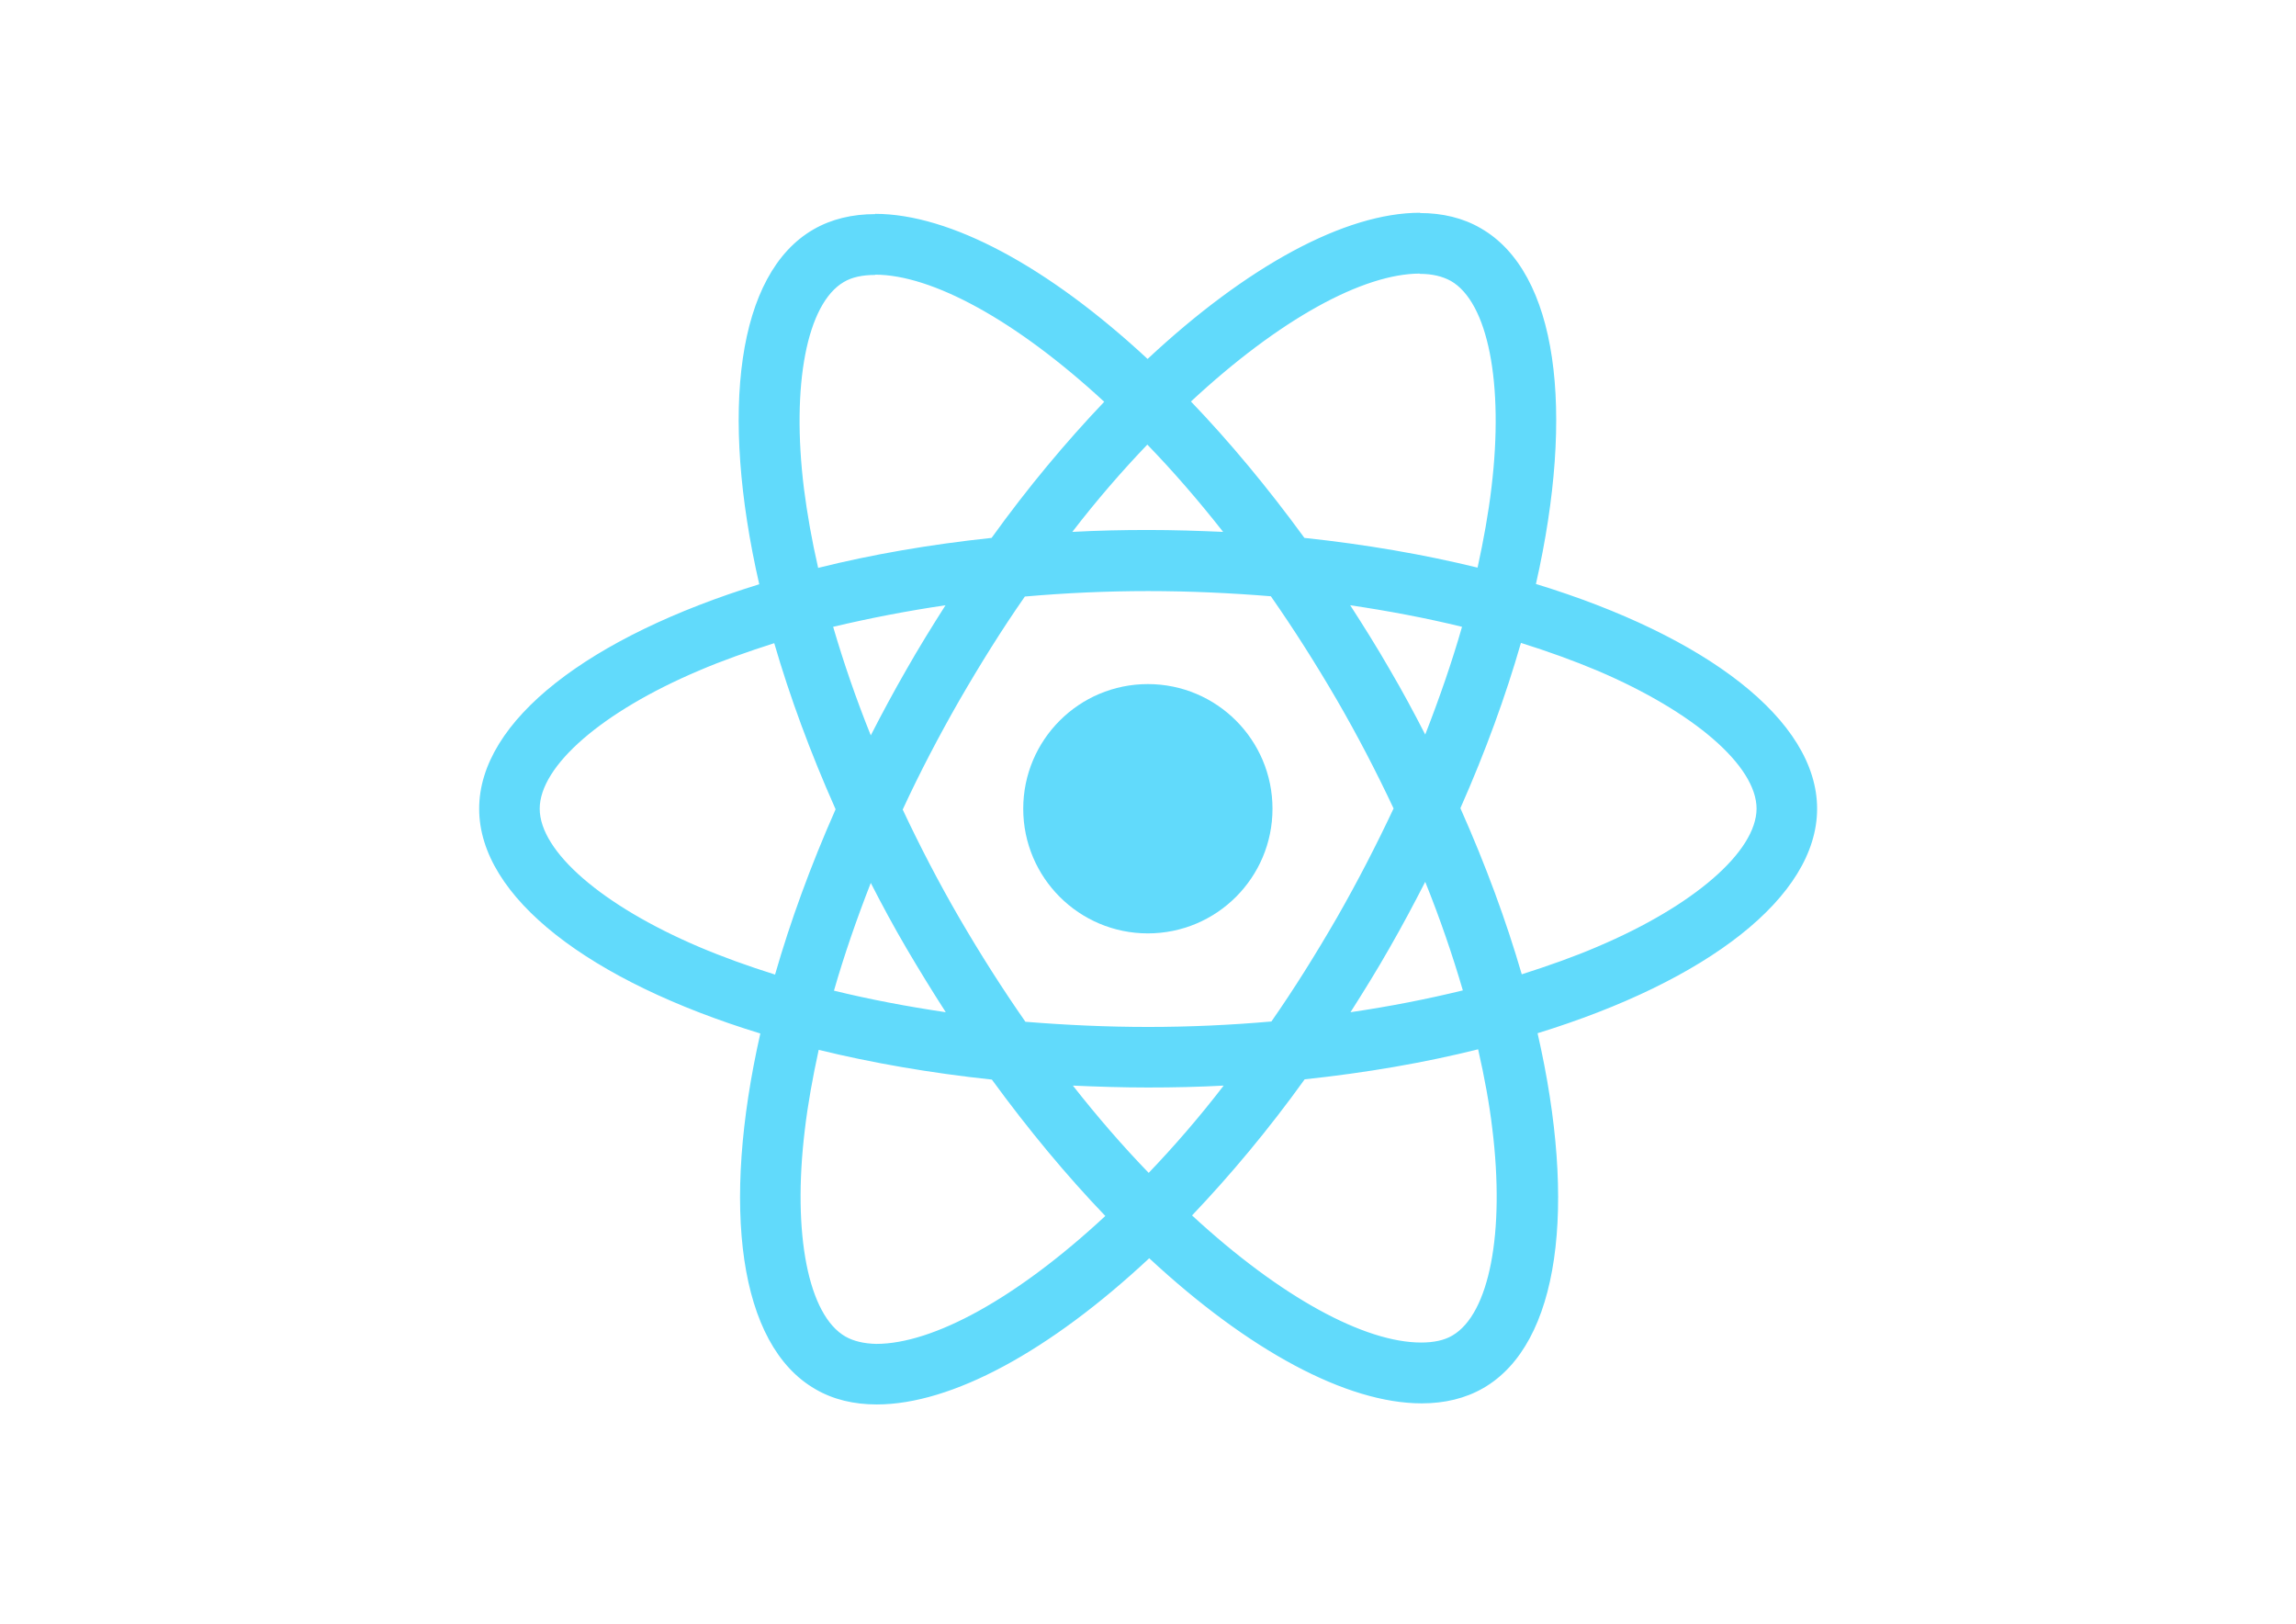
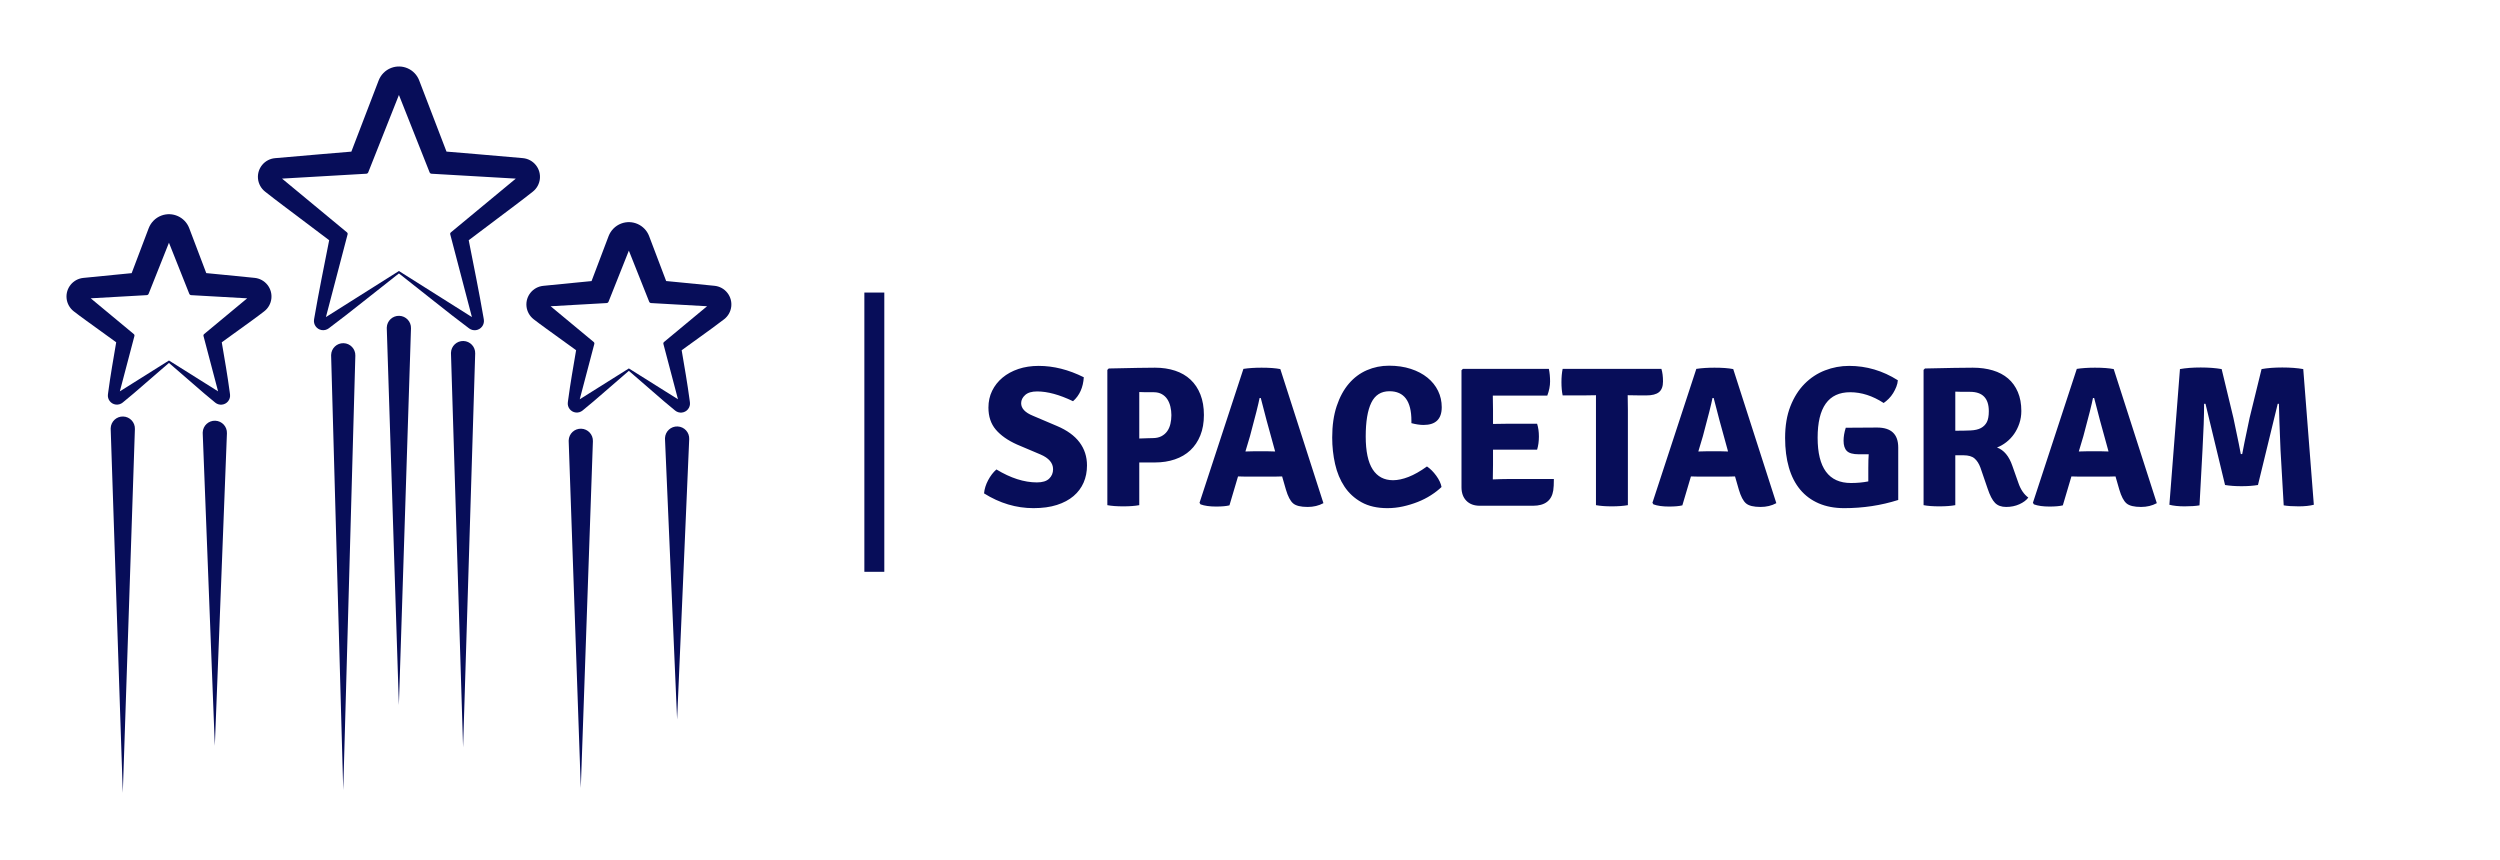
- <svg xmlns="http://www.w3.org/2000/svg" viewBox="0 0 841.9 595.3">
-   <g fill="#61DAFB">
-     <path d="M666.3 296.5c0-32.5-40.7-63.3-103.1-82.4 14.4-63.6 8-114.2-20.2-130.4-6.5-3.8-14.1-5.6-22.4-5.6v22.3c4.6 0 8.3.9 11.4 2.6 13.6 7.8 19.5 37.5 14.9 75.7-1.1 9.4-2.9 19.3-5.1 29.4-19.6-4.8-41-8.5-63.5-10.9-13.5-18.5-27.5-35.3-41.6-50 32.6-30.3 63.2-46.9 84-46.9V78c-27.5 0-63.5 19.6-99.9 53.6-36.4-33.8-72.4-53.2-99.9-53.2v22.3c20.7 0 51.4 16.5 84 46.6-14 14.7-28 31.4-41.3 49.9-22.6 2.4-44 6.1-63.6 11-2.3-10-4-19.7-5.2-29-4.7-38.2 1.1-67.9 14.6-75.8 3-1.8 6.9-2.6 11.5-2.6V78.5c-8.4 0-16 1.8-22.6 5.6-28.1 16.2-34.4 66.7-19.9 130.1-62.2 19.2-102.7 49.9-102.7 82.3 0 32.5 40.7 63.3 103.1 82.4-14.4 63.6-8 114.2 20.2 130.4 6.5 3.8 14.1 5.6 22.5 5.6 27.5 0 63.5-19.6 99.9-53.6 36.4 33.8 72.4 53.2 99.9 53.2 8.4 0 16-1.8 22.6-5.6 28.1-16.2 34.4-66.7 19.9-130.1 62-19.1 102.5-49.9 102.5-82.3zm-130.2-66.7c-3.7 12.9-8.3 26.2-13.5 39.5-4.1-8-8.4-16-13.1-24-4.6-8-9.5-15.8-14.4-23.4 14.2 2.1 27.9 4.7 41 7.9zm-45.8 106.5c-7.8 13.5-15.8 26.3-24.1 38.2-14.9 1.3-30 2-45.2 2-15.1 0-30.2-.7-45-1.9-8.3-11.9-16.4-24.6-24.2-38-7.6-13.1-14.5-26.4-20.8-39.8 6.2-13.4 13.2-26.8 20.7-39.9 7.8-13.5 15.8-26.3 24.1-38.2 14.9-1.3 30-2 45.2-2 15.1 0 30.2.7 45 1.9 8.3 11.9 16.4 24.6 24.2 38 7.6 13.1 14.5 26.4 20.8 39.8-6.3 13.4-13.2 26.8-20.7 39.9zm32.3-13c5.4 13.4 10 26.8 13.8 39.8-13.1 3.2-26.9 5.9-41.2 8 4.9-7.7 9.8-15.6 14.4-23.7 4.6-8 8.9-16.1 13-24.1zM421.2 430c-9.3-9.6-18.6-20.3-27.8-32 9 .4 18.2.7 27.5.7 9.4 0 18.7-.2 27.8-.7-9 11.7-18.3 22.4-27.5 32zm-74.4-58.9c-14.2-2.1-27.9-4.7-41-7.9 3.7-12.9 8.3-26.2 13.5-39.5 4.1 8 8.4 16 13.1 24 4.7 8 9.5 15.8 14.4 23.4zM420.7 163c9.3 9.6 18.6 20.3 27.8 32-9-.4-18.2-.7-27.5-.7-9.4 0-18.7.2-27.8.7 9-11.7 18.3-22.4 27.5-32zm-74 58.9c-4.9 7.7-9.8 15.6-14.4 23.7-4.6 8-8.9 16-13 24-5.4-13.4-10-26.8-13.8-39.8 13.1-3.1 26.9-5.8 41.2-7.9zm-90.5 125.2c-35.4-15.1-58.3-34.9-58.3-50.6 0-15.7 22.9-35.6 58.3-50.6 8.6-3.7 18-7 27.7-10.1 5.7 19.6 13.2 40 22.5 60.9-9.2 20.8-16.6 41.1-22.2 60.6-9.9-3.1-19.3-6.5-28-10.2zM310 490c-13.6-7.8-19.5-37.5-14.9-75.7 1.1-9.4 2.9-19.3 5.1-29.4 19.6 4.8 41 8.5 63.5 10.9 13.5 18.5 27.5 35.3 41.6 50-32.6 30.3-63.2 46.9-84 46.9-4.5-.1-8.3-1-11.3-2.7zm237.2-76.2c4.7 38.2-1.1 67.9-14.6 75.8-3 1.8-6.9 2.6-11.5 2.6-20.7 0-51.4-16.5-84-46.6 14-14.7 28-31.4 41.3-49.9 22.6-2.4 44-6.1 63.6-11 2.3 10.1 4.1 19.8 5.2 29.1zm38.5-66.7c-8.6 3.7-18 7-27.7 10.1-5.7-19.6-13.2-40-22.5-60.9 9.2-20.8 16.6-41.1 22.2-60.6 9.9 3.1 19.3 6.5 28.1 10.2 35.4 15.1 58.3 34.9 58.3 50.6-.1 15.7-23 35.6-58.4 50.6zM320.8 78.4z" />
-     <circle cx="420.9" cy="296.5" r="45.7" />
-     <path d="M520.5 78.1z" />
+ <svg xmlns="http://www.w3.org/2000/svg" version="1.1" width="3168.539" height="1089.143" viewBox="0 0 3168.539 1089.143">
+   <g transform="scale(8.426966) translate(10, 10)">
+     <defs id="SvgjsDefs1013" />
+     <g id="SvgjsG1014" featureKey="symbolFeature-0" transform="matrix(1.213831,0,0,1.213831,-10.69091,-6.068984)" fill="#070d59">
+       <path d="M25.687,50.333c-0.001,0.038-0.001,0.079,0,0.116l1.5,38.717l1.5-38.717c0.032-0.828-0.613-1.526-1.442-1.558  C26.417,48.859,25.719,49.505,25.687,50.333z" />
+       <path d="M14.284,49.819c-0.001,0.032-0.001,0.068,0,0.1L15.784,95l1.5-45.081c0.028-0.828-0.622-1.522-1.45-1.55  C15.006,48.341,14.312,48.991,14.284,49.819z" />
+       <path d="M84.531,49.602c-0.828-0.036-1.529,0.607-1.565,1.435c-0.002,0.043-0.002,0.088,0,0.13l1.5,34.739l1.5-34.739  C86.002,50.338,85.36,49.638,84.531,49.602z" />
+       <path d="M71.033,51.327c-0.001,0.034-0.001,0.071,0,0.105l1.5,42.96l1.5-42.96c0.029-0.828-0.619-1.523-1.448-1.552  S71.062,50.499,71.033,51.327z" />
+       <path d="M41.598,40.741c-0.001,0.026-0.001,0.057,0,0.084l1.5,53.832l1.5-53.832c0.023-0.828-0.63-1.519-1.458-1.542  C42.311,39.26,41.621,39.912,41.598,40.741z" />
+       <path d="M48.493,37.346c-0.001,0.031-0.001,0.066,0,0.096l1.5,46.672l1.5-46.672c0.027-0.828-0.623-1.522-1.452-1.548  C49.213,35.868,48.52,36.518,48.493,37.346z" />
+       <path d="M56.448,40.467c-0.001,0.029-0.001,0.063,0,0.092l1.5,48.794l1.5-48.794c0.025-0.828-0.625-1.521-1.454-1.546  C57.166,38.988,56.474,39.639,56.448,40.467z" />
+       <path d="M66.594,20.502c1.008-0.8,1.177-2.266,0.378-3.274c-0.413-0.521-1.003-0.817-1.616-0.873l-0.112-0.01l-5.517-0.479  c-1.278-0.108-2.556-0.22-3.835-0.321l-3.383-8.818c-0.532-1.387-2.087-2.08-3.474-1.548c-0.738,0.283-1.283,0.866-1.548,1.548  l-3.383,8.822c-1.279,0.103-2.557,0.219-3.835,0.323l-5.517,0.478l-0.102,0.009c-1.28,0.111-2.227,1.238-2.116,2.518  c0.057,0.66,0.391,1.237,0.871,1.62c1.445,1.148,2.937,2.239,4.407,3.357l3.543,2.672c-0.629,3.203-1.286,6.399-1.84,9.622  l-0.032,0.187c-0.107,0.624,0.311,1.216,0.935,1.323c0.322,0.055,0.639-0.032,0.882-0.213c1.394-1.047,2.797-2.134,4.233-3.28  l4.464-3.524l4.463,3.527c1.436,1.147,2.838,2.233,4.231,3.281c0.508,0.382,1.229,0.28,1.611-0.228  c0.198-0.263,0.266-0.582,0.215-0.883l-0.033-0.193c-0.553-3.221-1.208-6.416-1.838-9.618l3.541-2.669  C63.66,22.745,65.148,21.649,66.594,20.502z M59.042,36.049l-9.045-5.708l-9.045,5.708l2.691-10.27  c0.021-0.081-0.009-0.164-0.07-0.215l-8.058-6.672l10.446-0.605c0.108-0.006,0.197-0.077,0.235-0.171l3.802-9.589l3.801,9.59  c0.039,0.101,0.134,0.164,0.235,0.171l10.444,0.605l-8.057,6.671c-0.065,0.053-0.089,0.139-0.07,0.215L59.042,36.049z" />
+       <path d="M33.314,35.331c1.011-0.788,1.192-2.247,0.404-3.258c-0.405-0.52-0.987-0.82-1.595-0.882l-0.16-0.016l-3.765-0.373  c-0.691-0.066-1.381-0.137-2.072-0.202l-2.11-5.563c-0.525-1.387-2.076-2.085-3.463-1.56c-0.745,0.282-1.295,0.871-1.56,1.56  l-2.11,5.569c-0.69,0.068-1.381,0.14-2.071,0.203l-3.765,0.372l-0.15,0.015c-1.273,0.126-2.204,1.26-2.078,2.533  c0.065,0.654,0.401,1.222,0.88,1.599c0.994,0.776,2.034,1.495,3.052,2.241l2.216,1.603c-0.348,2.054-0.712,4.104-0.987,6.177  l-0.037,0.278c-0.082,0.615,0.351,1.18,0.966,1.261c0.318,0.042,0.625-0.055,0.856-0.242c0.901-0.733,1.81-1.505,2.754-2.336  l2.984-2.58l2.984,2.583c0.943,0.832,1.852,1.603,2.752,2.337c0.483,0.394,1.193,0.321,1.587-0.161  c0.204-0.25,0.282-0.56,0.244-0.857l-0.038-0.285c-0.274-2.072-0.637-4.12-0.985-6.172l2.214-1.6  C31.283,36.831,32.319,36.106,33.314,35.331z M27.59,45.251l-6.085-3.821l-6.086,3.822l1.81-6.873  c0.021-0.081-0.009-0.164-0.07-0.215l-5.349-4.44l6.942-0.393c0.107-0.006,0.197-0.077,0.235-0.171l2.517-6.325l2.516,6.326  c0.039,0.101,0.134,0.164,0.235,0.171l6.941,0.393l-5.347,4.439c-0.065,0.053-0.089,0.139-0.07,0.215L27.59,45.251z" />
+       <path d="M90.297,36.314c1.011-0.788,1.192-2.247,0.404-3.258c-0.405-0.52-0.987-0.82-1.595-0.882l-0.16-0.016l-3.765-0.373  c-0.691-0.066-1.381-0.137-2.072-0.202l-2.11-5.563c-0.525-1.387-2.076-2.085-3.463-1.56c-0.745,0.282-1.295,0.871-1.56,1.56  l-2.11,5.569c-0.69,0.068-1.381,0.14-2.071,0.203l-3.765,0.372l-0.149,0.015c-1.273,0.126-2.204,1.26-2.078,2.533  c0.065,0.654,0.401,1.222,0.88,1.599c0.994,0.776,2.034,1.495,3.052,2.241l2.216,1.603c-0.348,2.054-0.712,4.104-0.987,6.177  l-0.037,0.278c-0.082,0.615,0.351,1.18,0.966,1.261c0.318,0.042,0.625-0.055,0.856-0.242c0.901-0.733,1.81-1.505,2.754-2.336  l2.984-2.58l2.984,2.583c0.943,0.832,1.852,1.603,2.752,2.337c0.483,0.394,1.193,0.321,1.587-0.161  c0.204-0.25,0.283-0.56,0.244-0.857l-0.038-0.285c-0.274-2.072-0.637-4.12-0.985-6.172l2.214-1.6  C88.266,37.813,89.302,37.089,90.297,36.314z M84.574,46.233l-6.085-3.821l-6.086,3.822l1.81-6.873  c0.021-0.081-0.009-0.164-0.07-0.215l-5.349-4.44l6.942-0.393c0.107-0.006,0.197-0.077,0.235-0.171l2.517-6.326l2.516,6.326  c0.039,0.101,0.134,0.164,0.235,0.171l6.941,0.393l-5.347,4.439c-0.065,0.053-0.089,0.139-0.07,0.215L84.574,46.233z" />
+     </g>
+     <g id="SvgjsG1015" featureKey="textGroupContainer" transform="matrix(1,0,0,1,355,34)" fill="#070d59">
+       <rect y="0" height="1" width="1" opacity="0" />
+       <rect y="0" x="-235" width="3" height="42" />
+     </g>
+     <g id="SvgjsG1016" featureKey="vMvB0T-0" transform="matrix(1.500375,0,0,1.500375,137.5499,35.96774)" fill="#070d59">
+       <path d="M0.3 18.82 q0.06 -0.66 0.41 -1.32 t0.83 -1.08 q2.14 1.3 4.06 1.3 q0.84 0 1.23 -0.38 t0.39 -0.94 q0 -0.94 -1.26 -1.48 l-2.36 -1 q-1.38 -0.62 -2.12 -1.49 t-0.74 -2.21 q0 -0.92 0.37 -1.68 t1.04 -1.32 t1.59 -0.87 t2.04 -0.31 q2.24 0 4.52 1.14 q-0.1 1.54 -1.08 2.4 q-2.04 -0.98 -3.6 -0.98 q-0.8 0 -1.2 0.36 t-0.4 0.82 q0 0.78 1.18 1.26 l2.4 1.02 q1.52 0.64 2.27 1.64 t0.75 2.32 q0 0.94 -0.34 1.72 t-1.01 1.35 t-1.67 0.89 t-2.34 0.32 q-2.6 0 -4.96 -1.48 z M17.44 15.72 l-1.58 0 l0 4.28 q-0.64 0.12 -1.6 0.12 q-0.98 0 -1.6 -0.12 l0 -13.56 l0.14 -0.14 q1.74 -0.04 2.89 -0.06 t1.75 -0.02 q1.1 0 2.01 0.3 t1.55 0.9 t0.99 1.49 t0.35 2.05 t-0.36 2.05 t-1 1.49 t-1.55 0.91 t-1.99 0.31 z M15.86 8.66 l0 4.66 q0.56 -0.02 0.89 -0.03 t0.43 -0.01 q0.54 0 0.9 -0.19 t0.58 -0.5 t0.32 -0.73 t0.1 -0.88 q0 -0.44 -0.1 -0.86 t-0.31 -0.74 t-0.55 -0.51 t-0.8 -0.19 l-0.82 0 t-0.64 -0.02 z M26.56 17.14 q-0.54 0 -0.8 -0.02 l-0.86 2.9 q-0.48 0.12 -1.34 0.12 q-0.96 0 -1.56 -0.22 l-0.1 -0.16 l4.4 -13.42 q0.78 -0.12 1.82 -0.12 q1.18 0 1.88 0.14 l4.32 13.44 q-0.7 0.38 -1.58 0.38 q-1.04 0 -1.46 -0.36 t-0.72 -1.38 l-0.38 -1.32 q-0.26 0.02 -0.78 0.02 l-2.84 0 z M26.5 14.62 l0.8 -0.02 l1.46 0 q0.1 0 0.35 0.01 t0.37 0.01 l-0.34 -1.24 q-0.48 -1.68 -1.1 -4.12 l-0.12 0 q-0.16 0.86 -0.96 3.82 z M43.14 11.78 l0 -0.24 q0 -2.96 -2.2 -2.96 q-1.26 0 -1.82 1.15 t-0.56 3.39 q0 2.22 0.7 3.3 t2.04 1.08 q0.7 0 1.55 -0.33 t1.85 -1.05 q0.5 0.34 0.93 0.93 t0.53 1.13 q-0.46 0.44 -1.07 0.83 t-1.32 0.67 t-1.48 0.45 t-1.55 0.17 q-1.54 0 -2.6 -0.59 t-1.71 -1.57 t-0.94 -2.26 t-0.29 -2.66 q0 -1.8 0.45 -3.15 t1.22 -2.25 t1.81 -1.35 t2.22 -0.45 q1.2 0 2.18 0.32 t1.67 0.88 t1.06 1.32 t0.37 1.64 q0 1.78 -1.82 1.78 q-0.54 0 -1.22 -0.18 z M51.32 15.96 l-0.02 1.44 l0 0.02 q0.92 -0.04 1.48 -0.04 l4.64 0 q0 0.74 -0.06 1.14 q-0.24 1.54 -2.04 1.54 l-5.32 0 q-0.86 0 -1.35 -0.5 t-0.49 -1.36 l0 -11.72 l0.14 -0.14 l8.62 0 q0.12 0.58 0.12 1.26 t-0.28 1.42 l-5.46 0 l0.02 1.44 l0 1.4 q0.52 -0.02 1.36 -0.02 l3.06 0 q0.18 0.56 0.18 1.28 t-0.18 1.32 l-4.42 0 l0 1.52 z M64.82 8.98 l0.02 1.48 l0 9.54 q-0.68 0.12 -1.62 0.12 t-1.58 -0.12 l0 -11.02 l-1.28 0.02 l-2.06 0 q-0.12 -0.58 -0.12 -1.33 t0.12 -1.33 l9.9 0 q0.16 0.52 0.16 1.26 t-0.4 1.07 t-1.28 0.33 l-0.58 0 l-1.26 -0.02 l-0.02 0 z M71.96 17.14 q-0.54 0 -0.8 -0.02 l-0.86 2.9 q-0.48 0.12 -1.34 0.12 q-0.96 0 -1.56 -0.22 l-0.1 -0.16 l4.4 -13.42 q0.78 -0.12 1.82 -0.12 q1.18 0 1.88 0.14 l4.32 13.44 q-0.7 0.38 -1.58 0.38 q-1.04 0 -1.46 -0.36 t-0.72 -1.38 l-0.38 -1.32 q-0.26 0.02 -0.78 0.02 l-2.84 0 z M71.9 14.62 l0.8 -0.02 l1.46 0 q0.1 0 0.35 0.01 t0.37 0.01 l-0.34 -1.24 q-0.48 -1.68 -1.1 -4.12 l-0.12 0 q-0.16 0.86 -0.96 3.82 z M86.68 12.24 l3.14 -0.02 q2.12 0 2.12 2 l0 5.26 q-2.58 0.82 -5.42 0.82 q-1.44 0 -2.55 -0.48 t-1.86 -1.38 t-1.13 -2.21 t-0.38 -2.97 q0 -1.82 0.53 -3.17 t1.42 -2.25 t2.05 -1.35 t2.42 -0.45 q2.6 0 4.88 1.44 q-0.02 0.32 -0.15 0.65 t-0.32 0.64 t-0.44 0.56 t-0.51 0.43 q-1.66 -1.08 -3.36 -1.08 q-3.26 0 -3.26 4.56 q0 4.54 3.34 4.54 q0.46 0 0.89 -0.04 t0.85 -0.12 l0 -1.34 q0 -0.46 0.01 -0.8 t0.03 -0.58 l-1 0 q-0.86 0 -1.19 -0.33 t-0.33 -1.03 q0 -0.6 0.22 -1.3 z M104.28 10.56 q0 0.66 -0.2 1.25 t-0.53 1.06 t-0.78 0.82 t-0.93 0.53 q1.04 0.38 1.54 1.84 l0.6 1.7 q0.34 1 1 1.48 q-0.3 0.4 -0.9 0.67 t-1.32 0.27 t-1.12 -0.41 t-0.74 -1.43 l-0.72 -2.1 q-0.22 -0.6 -0.59 -0.92 t-1.11 -0.32 l-0.82 0 l0 5 q-0.64 0.12 -1.6 0.12 t-1.58 -0.12 l0 -13.56 l0.14 -0.14 q1.74 -0.04 2.93 -0.06 t1.87 -0.02 q1.1 0 2 0.27 t1.53 0.81 t0.98 1.36 t0.35 1.9 z M97.66 8.62 l0 3.92 q0.9 0 1.54 -0.03 t1.03 -0.24 t0.59 -0.59 t0.2 -1.1 q0 -1.94 -1.88 -1.94 l-0.83 0 t-0.65 -0.02 z M110.1 17.14 q-0.54 0 -0.8 -0.02 l-0.86 2.9 q-0.48 0.12 -1.34 0.12 q-0.96 0 -1.56 -0.22 l-0.1 -0.16 l4.4 -13.42 q0.78 -0.12 1.82 -0.12 q1.18 0 1.88 0.14 l4.32 13.44 q-0.7 0.38 -1.58 0.38 q-1.04 0 -1.46 -0.36 t-0.72 -1.38 l-0.38 -1.32 q-0.26 0.02 -0.78 0.02 l-2.84 0 z M110.04 14.62 l0.8 -0.02 l1.46 0 q0.1 0 0.35 0.01 t0.37 0.01 l-0.34 -1.24 q-0.48 -1.68 -1.1 -4.12 l-0.12 0 q-0.16 0.86 -0.96 3.82 z M119.12 19.96 l1.06 -13.6 q0.88 -0.16 2.08 -0.16 t2.1 0.16 l1.18 4.9 q0.7 3.32 0.74 3.62 l0.14 0 q0.08 -0.5 0.74 -3.62 l1.2 -4.9 q0.88 -0.16 2.08 -0.16 t2.1 0.16 l1.06 13.6 q-0.62 0.16 -1.53 0.16 t-1.49 -0.1 l-0.32 -5.56 q-0.14 -3.32 -0.16 -4.62 l-0.12 0 l-1.98 8.14 q-0.72 0.12 -1.65 0.12 t-1.65 -0.12 l-1.96 -8.14 l-0.14 0 q0 1.78 -0.16 4.62 l-0.3 5.56 q-0.58 0.1 -1.49 0.1 t-1.53 -0.16 z" />
+     </g>
  </g>
</svg>
